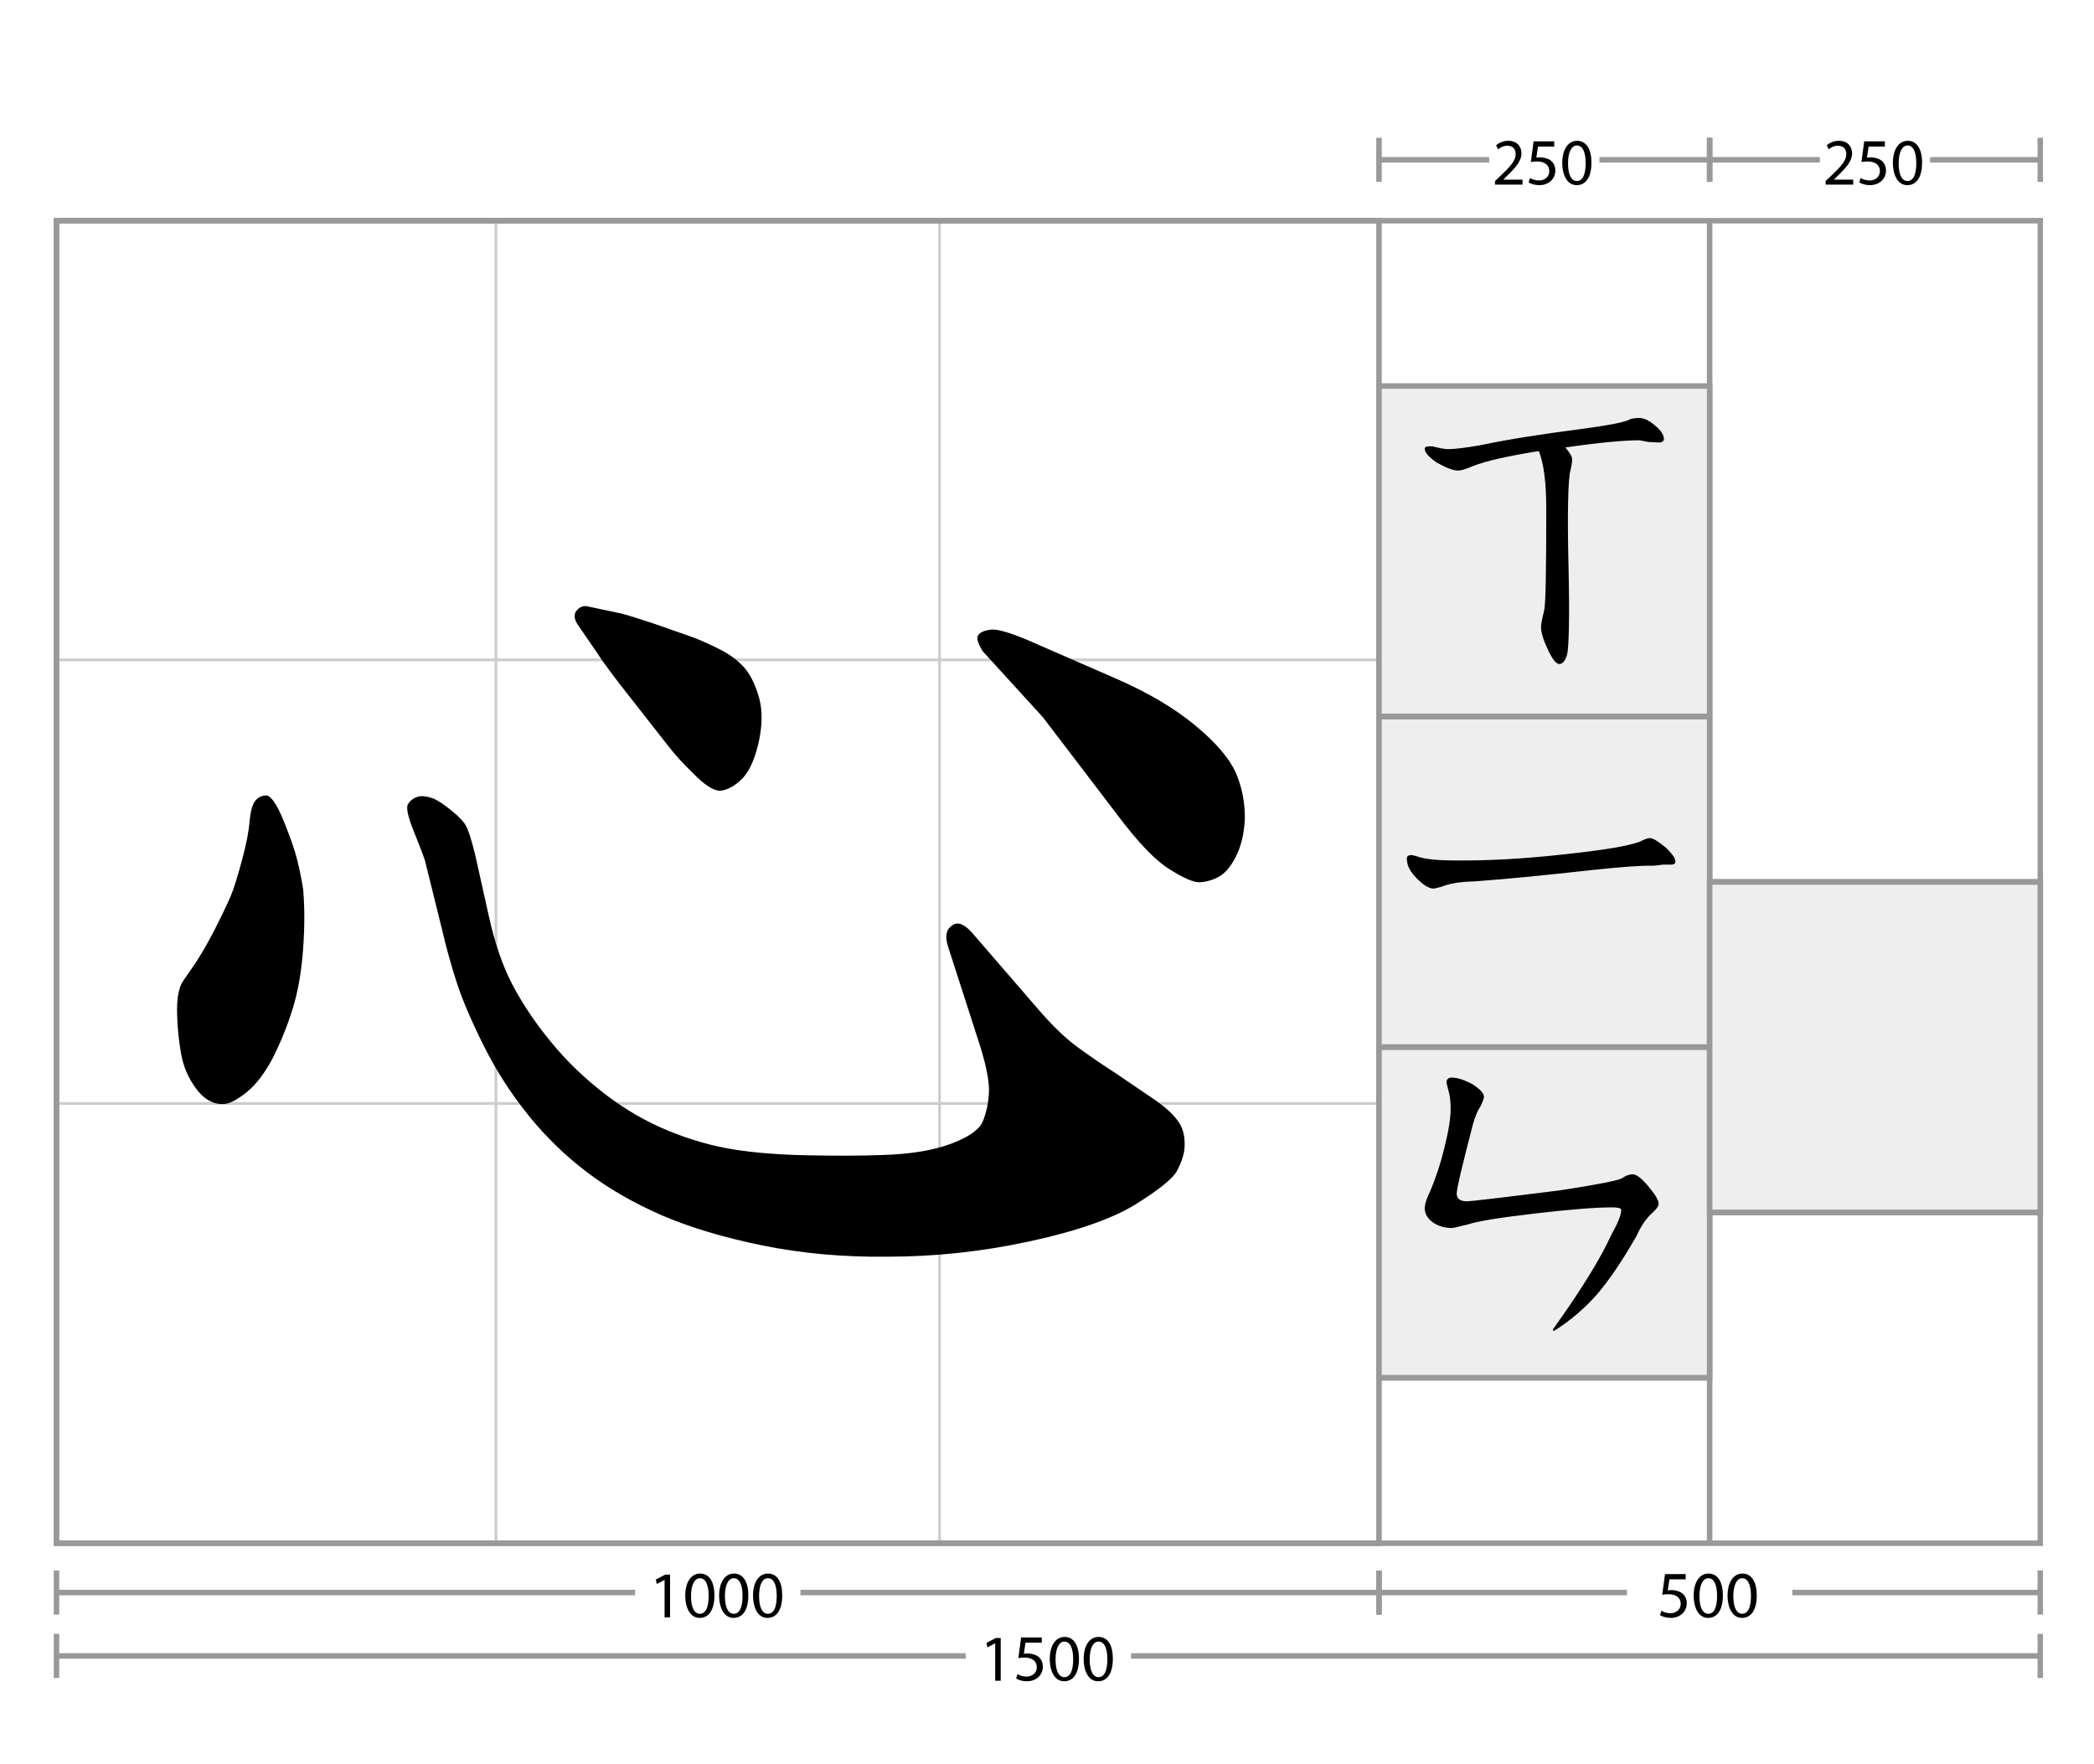
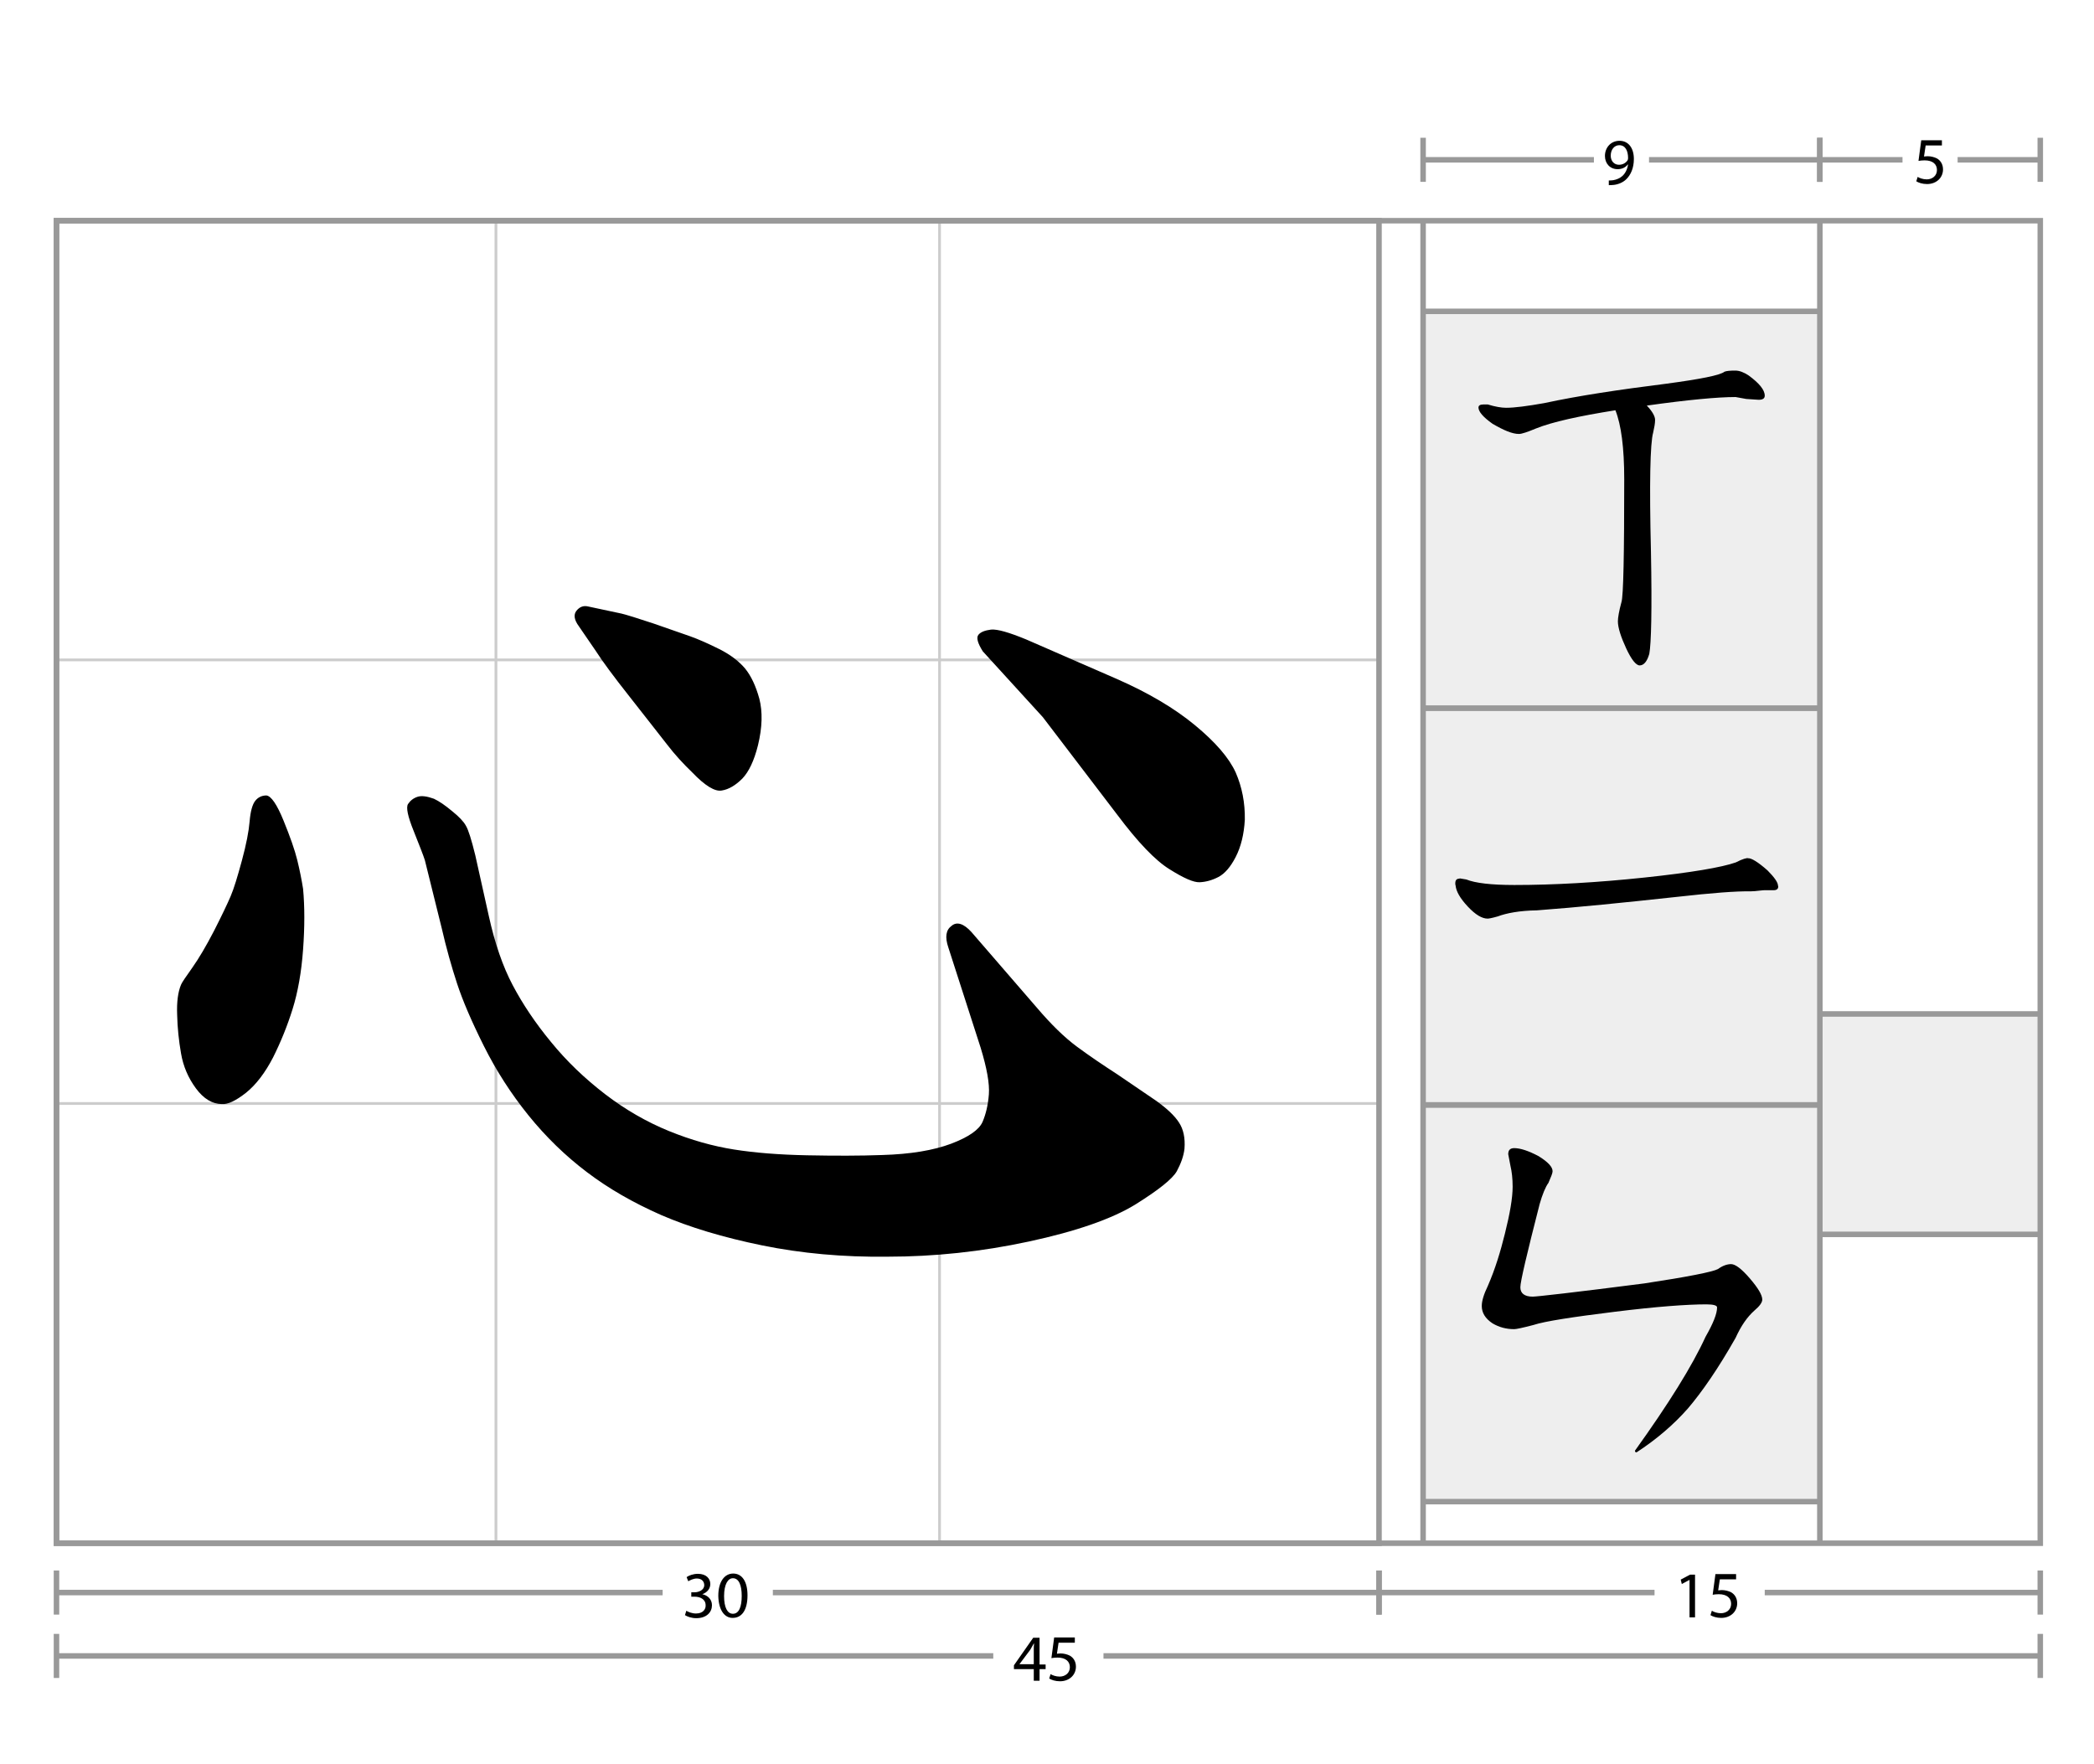
<svg xmlns="http://www.w3.org/2000/svg" viewBox="0 0 760 640">
-   <g stroke-miterlimit="10">
-     <g fill="none" stroke="#CCC">
-       <path d="M180 560V80M341 560V80M20.5 239.5h480M20.5 400.5h480" />
-     </g>
-     <g fill="none" stroke="#999" stroke-width="2">
-       <path d="M20.5 80.1h720v480h-720z" />
-       <path d="M20.5 80.1h480v480h-480zM620.5 560V80" />
-     </g>
-     <g fill="#EEE" stroke="#999" stroke-width="2">
-       <path d="M500.5 140.1h120v120h-120zM500.5 260.1h120v120h-120zM500.5 380h120M500.5 260h120M500.5 380.1h120v120h-120zM500.5 500h120M500.5 380h120" />
-     </g>
-     <g fill="#EEE" stroke="#999" stroke-width="2">
-       <path d="M620.5 320.1h120v120h-120zM620.5 440h120M620.5 320h120" />
-     </g>
+   <path fill="none" stroke="#999" stroke-width="2" stroke-miterlimit="10" d="M20.5 601h340m40 0h340" />
+   <path fill="#999" d="M19.5 593h2v16h-2zm720 0h2v16h-2z" />
+   <path d="M375.2 610v-4.2H368v-1.4l7-10h2.3v9.7h2.2v1.7h-2.2v4.2h-2.1zm0-5.9v-5.2c0-.8 0-1.6.1-2.4h-.1c-.5.9-.9 1.6-1.3 2.3L370 604h5.2zm15-7.9h-6l-.6 4c.4 0 .7-.1 1.3-.1 1.2 0 2.4.3 3.4.8 1.2.7 2.2 2 2.2 4 0 3-2.4 5.3-5.8 5.3-1.7 0-3.1-.5-3.9-1l.5-1.6c.6.4 1.9.9 3.3.9 2 0 3.7-1.3 3.7-3.4 0-2-1.4-3.5-4.5-3.5-.9 0-1.6.1-2.2.2l1-7.5h7.5v1.9z" />
+   <path fill="none" stroke="#999" stroke-width="2" stroke-miterlimit="10" d="M20.5 578h220m40 0h220" />
+   <path fill="#999" d="M19.5 570h2v16h-2zm480 0h2v16h-2z" />
+   <path d="M249.1 584.6c.6.4 2 1 3.5 1 2.7 0 3.6-1.7 3.5-3 0-2.2-2-3.1-4-3.1h-1.2v-1.6h1.2c1.5 0 3.5-.8 3.5-2.6 0-1.2-.8-2.4-2.7-2.4-1.2 0-2.4.6-3.1 1l-.6-1.5c.8-.6 2.4-1.2 4.1-1.2 3.1 0 4.5 1.8 4.5 3.7 0 1.6-1 3-2.9 3.7 1.9.4 3.5 1.8 3.5 4 0 2.5-1.9 4.7-5.7 4.7-1.8 0-3.3-.6-4.1-1.1l.5-1.6zm22.2-5.6c0 5.3-2 8.2-5.4 8.2-3 0-5.1-2.9-5.2-8 0-5.2 2.3-8.1 5.4-8.1 3.3 0 5.2 3 5.2 7.9zm-8.5.3c0 4.1 1.2 6.4 3.2 6.4 2.2 0 3.2-2.5 3.2-6.5 0-3.8-1-6.4-3.2-6.4-1.8 0-3.2 2.2-3.2 6.5z" />
+   <g>
+     <path fill="none" stroke="#999" stroke-width="2" stroke-miterlimit="10" d="M500.5 578h100m40 0h100" />
+     <path fill="#999" d="M499.5 570h2v16h-2zm240 0h2v16h-2z" />
+     <path d="M613.2 573.4l-2.8 1.5-.4-1.6 3.4-1.8h1.8V587h-2v-13.6zm17-.2h-6l-.6 4c.4 0 .7-.1 1.3-.1 1.2 0 2.4.3 3.4.8 1.2.7 2.2 2 2.2 4 0 3-2.4 5.3-5.8 5.3-1.7 0-3.1-.5-3.9-1l.5-1.6c.6.4 1.9.9 3.3.9 2 0 3.7-1.3 3.7-3.4 0-2-1.4-3.5-4.5-3.5-.9 0-1.6.1-2.2.2l1-7.5h7.5v1.9z" />
  </g>
-   <path fill="none" stroke="#999" stroke-width="2" stroke-miterlimit="10" d="M20.5 601h330M410.5 601h330" />
-   <path fill="#999" d="M19.5 593h2v16h-2zM739.5 593h2v16h-2z" />
-   <path d="M361.2 596.4l-2.8 1.5-.4-1.6 3.4-1.8h1.8V610h-2v-13.6zM378.2 596.2h-6l-.6 4c.4 0 .7-.1 1.3-.1 1.2 0 2.4.3 3.4.8 1.2.7 2.2 2 2.2 4 0 3-2.4 5.3-5.8 5.3-1.7 0-3.1-.5-3.9-1l.5-1.6c.6.4 1.9.9 3.3.9 2 0 3.7-1.3 3.7-3.4 0-2-1.4-3.5-4.5-3.5-.9 0-1.6.1-2.2.2l1-7.5h7.5v1.9zM391.6 602c0 5.3-2 8.2-5.4 8.2-3 0-5.1-2.9-5.2-8 0-5.2 2.3-8.1 5.4-8.1 3.3 0 5.2 3 5.2 7.9zm-8.5.3c0 4.1 1.2 6.4 3.2 6.4 2.2 0 3.2-2.5 3.2-6.5 0-3.8-1-6.4-3.2-6.4-1.8 0-3.2 2.2-3.2 6.5zM403.9 602c0 5.3-2 8.2-5.4 8.2-3 0-5.1-2.9-5.2-8 0-5.2 2.3-8.1 5.4-8.1 3.4 0 5.2 3 5.2 7.9zm-8.4.3c0 4.1 1.2 6.4 3.2 6.4 2.2 0 3.2-2.5 3.2-6.5 0-3.8-1-6.4-3.2-6.4-1.9 0-3.2 2.2-3.2 6.5z" />
  <g>
-     <path fill="none" stroke="#999" stroke-width="2" stroke-miterlimit="10" d="M20.5 578h210M290.5 578h210" />
-     <path fill="#999" d="M19.5 570h2v16h-2zM499.5 570h2v16h-2z" />
+     <path fill="none" stroke="#999" stroke-width="2" stroke-miterlimit="10" d="M660.5 58h30m20 0h30" />
+     <path fill="#999" d="M659.5 50h2v16h-2zm80 0h2v16h-2z" />
+     <path fill="none" d="M694.5 46.5h13.9v30.4h-13.9z" />
+     <path d="M704.9 52.8h-6l-.6 4c.4 0 .7-.1 1.3-.1 1.2 0 2.4.3 3.4.8 1.2.7 2.2 2 2.2 4 0 3-2.4 5.3-5.8 5.3-1.7 0-3.1-.5-3.9-1l.5-1.6c.6.4 1.9.9 3.3.9 2 0 3.7-1.3 3.7-3.4 0-2-1.4-3.5-4.5-3.5-.9 0-1.6.1-2.2.2l1-7.5h7.5v1.9z" />
    <g>
-       <path d="M241.2 573.4l-2.8 1.5-.4-1.6 3.4-1.8h1.8V587h-2v-13.6zM259.3 579c0 5.3-2 8.2-5.4 8.2-3 0-5.1-2.9-5.2-8 0-5.2 2.3-8.1 5.4-8.1 3.3 0 5.2 3 5.2 7.9zm-8.5.3c0 4.1 1.2 6.4 3.2 6.4 2.2 0 3.2-2.5 3.2-6.5 0-3.8-1-6.4-3.2-6.4-1.8 0-3.2 2.2-3.2 6.5zM271.6 579c0 5.3-2 8.2-5.4 8.2-3 0-5.1-2.9-5.2-8 0-5.2 2.3-8.1 5.4-8.1 3.3 0 5.2 3 5.2 7.9zm-8.5.3c0 4.1 1.2 6.4 3.2 6.4 2.2 0 3.2-2.5 3.2-6.5 0-3.8-1-6.4-3.2-6.4-1.8 0-3.2 2.2-3.2 6.5zM283.9 579c0 5.3-2 8.2-5.4 8.2-3 0-5.1-2.9-5.2-8 0-5.2 2.3-8.1 5.4-8.1 3.4 0 5.2 3 5.2 7.9zm-8.4.3c0 4.1 1.2 6.4 3.2 6.4 2.2 0 3.2-2.5 3.2-6.5 0-3.8-1-6.4-3.2-6.4-1.9 0-3.2 2.2-3.2 6.5z" />
+       <path fill="none" stroke="#999" stroke-width="2" stroke-miterlimit="10" d="M516.5 58h62m20 0h62" />
+       <path fill="#999" d="M515.5 50h2v16h-2zm144 0h2v16h-2z" />
+       <path d="M583.8 65.5c.5 0 1 0 1.7-.1 1.2-.2 2.4-.7 3.3-1.5 1-.9 1.8-2.3 2.1-4.2h-.1c-.9 1.1-2.1 1.7-3.7 1.7-2.8 0-4.6-2.1-4.6-4.8 0-3 2.1-5.5 5.3-5.5s5.2 2.6 5.2 6.6c0 3.4-1.2 5.8-2.7 7.3-1.2 1.2-2.9 1.9-4.5 2.1-.8.1-1.4.1-1.9.1v-1.7zm.8-9c0 1.9 1.2 3.3 3 3.3 1.4 0 2.5-.7 3.1-1.6.1-.2.2-.4.2-.8 0-2.7-1-4.7-3.2-4.7-1.8 0-3.1 1.6-3.1 3.8z" />
    </g>
  </g>
  <g>
-     <path fill="none" stroke="#999" stroke-width="2" stroke-miterlimit="10" d="M500.5 578h90M650.5 578h90" />
-     <path fill="#999" d="M499.5 570h2v16h-2zM739.5 570h2v16h-2z" />
-     <g>
-       <path d="M611.9 573.2h-6l-.6 4c.4 0 .7-.1 1.3-.1 1.2 0 2.4.3 3.4.8 1.2.7 2.2 2 2.2 4 0 3-2.4 5.3-5.8 5.3-1.7 0-3.1-.5-3.9-1l.5-1.6c.6.4 1.9.9 3.3.9 2 0 3.7-1.3 3.7-3.4 0-2-1.4-3.5-4.5-3.5-.9 0-1.6.1-2.2.2l1-7.5h7.5v1.9zM625.3 579c0 5.3-2 8.2-5.4 8.2-3 0-5.1-2.9-5.2-8 0-5.2 2.3-8.1 5.4-8.1 3.3 0 5.2 3 5.2 7.9zm-8.5.3c0 4.1 1.2 6.4 3.2 6.4 2.2 0 3.2-2.5 3.2-6.5 0-3.8-1-6.4-3.2-6.4-1.8 0-3.2 2.2-3.2 6.5zM637.6 579c0 5.3-2 8.2-5.4 8.2-3 0-5.1-2.9-5.2-8 0-5.2 2.3-8.1 5.4-8.1 3.3 0 5.2 3 5.2 7.9zm-8.5.3c0 4.1 1.2 6.4 3.2 6.4 2.2 0 3.2-2.5 3.2-6.5 0-3.8-1-6.4-3.2-6.4-1.8 0-3.2 2.2-3.2 6.5z" />
+     <path fill="#eee" d="M516.5 401.1h144v144h-144z" />
+     <path fill="none" stroke="#999" stroke-width="2" stroke-miterlimit="10" d="M516.5 545h144m-144-144h144" />
+     <path fill="#eee" d="M516.5 257.1h144v144h-144z" />
+     <path fill="none" stroke="#999" stroke-width="2" stroke-miterlimit="10" d="M516.5 401h144m-144-144h144" />
+     <path fill="#eee" d="M516.5 113.1h144v144h-144z" />
+     <path fill="none" stroke="#999" stroke-width="2" stroke-miterlimit="10" d="M516.5 257h144m-144-144h144" />
+     <path fill="#eee" d="M660.5 368.1h80v80h-80z" />
+     <path fill="none" stroke="#999" stroke-width="2" stroke-miterlimit="10" d="M660.5 368h80m-80 80h80" />
+     <g fill="none" stroke="#999" stroke-width="2" stroke-miterlimit="10">
+       <path d="M516.5 160" />
+     </g>
+     <g fill="none" stroke="#ccc" stroke-miterlimit="10">
+       <path d="M180 560V80m161 480V80M20.5 239.5h480m-480 161h480" />
+     </g>
+     <g fill="none" stroke="#999" stroke-width="2" stroke-miterlimit="10">
+       <path d="M20.5 80.1h720v480h-720z" />
+       <path d="M20.5 80.1h480v480h-480zM660.5 560V80m-144 480V80" />
    </g>
  </g>
  <g>
-     <path fill="none" stroke="#999" stroke-width="2" stroke-miterlimit="10" d="M620.5 58h40M700.5 58h40" />
-     <path fill="#999" d="M619.5 50h2v16h-2zM739.5 50h2v16h-2z" />
-     <g>
-       <path d="M662.6 67v-1.3l1.7-1.6c4-3.8 5.8-5.8 5.8-8.2 0-1.6-.8-3-3.1-3-1.4 0-2.6.7-3.3 1.3l-.7-1.5c1.1-.9 2.6-1.6 4.4-1.6 3.4 0 4.8 2.3 4.8 4.5 0 2.9-2.1 5.2-5.4 8.4l-1.2 1.2h7V67h-10zM684.2 53.2h-6l-.6 4c.4 0 .7-.1 1.3-.1 1.2 0 2.4.3 3.4.8 1.2.7 2.2 2 2.2 4 0 3-2.4 5.3-5.8 5.3-1.7 0-3.1-.5-3.9-1l.5-1.6c.6.4 1.9.9 3.3.9 2 0 3.7-1.3 3.7-3.4 0-2-1.4-3.5-4.5-3.5-.9 0-1.6.1-2.2.2l1-7.5h7.5v1.9zM697.6 59c0 5.3-2 8.2-5.4 8.2-3 0-5.1-2.9-5.2-8 0-5.2 2.3-8.1 5.4-8.1 3.3 0 5.2 3 5.2 7.9zm-8.5.3c0 4.1 1.2 6.4 3.2 6.4 2.2 0 3.2-2.5 3.2-6.5 0-3.8-1-6.4-3.2-6.4-1.8 0-3.2 2.2-3.2 6.5z" />
-     </g>
-   </g>
-   <g>
-     <path fill="none" stroke="#999" stroke-width="2" stroke-miterlimit="10" d="M500.5 58h40M580.5 58h40" />
-     <path fill="#999" d="M499.5 50h2v16h-2zM619.5 50h2v16h-2z" />
-     <g>
-       <path d="M542.6 67v-1.3l1.7-1.6c4-3.8 5.8-5.8 5.8-8.2 0-1.6-.8-3-3.1-3-1.4 0-2.6.7-3.3 1.3l-.7-1.5c1.1-.9 2.6-1.6 4.4-1.6 3.4 0 4.8 2.3 4.8 4.5 0 2.9-2.1 5.2-5.4 8.4l-1.2 1.2h7V67h-10zM564.2 53.2h-6l-.6 4c.4 0 .7-.1 1.3-.1 1.2 0 2.4.3 3.4.8 1.2.7 2.2 2 2.2 4 0 3-2.4 5.3-5.8 5.3-1.7 0-3.1-.5-3.9-1l.5-1.6c.6.4 1.9.9 3.3.9 2 0 3.7-1.3 3.7-3.4 0-2-1.4-3.5-4.5-3.5-.9 0-1.6.1-2.2.2l1-7.5h7.5v1.9zM577.6 59c0 5.3-2 8.2-5.4 8.2-3 0-5.1-2.9-5.2-8 0-5.2 2.3-8.1 5.4-8.1 3.3 0 5.2 3 5.2 7.9zm-8.5.3c0 4.1 1.2 6.4 3.2 6.4 2.2 0 3.2-2.5 3.2-6.5 0-3.8-1-6.4-3.2-6.4-1.8 0-3.2 2.2-3.2 6.5z" />
-     </g>
-   </g>
-   <g>
-     <path d="M534.4 393.5c2.8 1.8 4.2 3.3 4.2 4.6 0 .6-.5 1.8-1.3 3.5-.9 1.3-1.9 3.5-2.7 6.4-3.9 15-5.9 23.4-5.9 25.2 0 1.9 1.3 2.8 3.8 2.8 1.2 0 12.4-1.3 33.8-4 13.2-2 20.6-3.5 22.3-4.3 1.5-1.1 2.8-1.5 4-1.5 1.3 0 3.2 1.4 5.6 4.3s3.8 5 3.8 6.4c0 .8-.8 2-2.3 3.3-2.2 2-4.1 4.7-5.7 8.3-5.3 9.3-10.1 16.3-14.4 21.3-4.3 4.9-9.5 9.4-15.5 13.2-.4 0-.5-.1-.5-.5 10.2-14.2 17.3-25.7 21.3-34.5 2.3-4.1 3.5-7 3.5-8.9 0-.6-1.1-.9-3.3-.9-5.7 0-15 .7-27.8 2.2s-21 2.8-24.6 4c-3.2.8-5.2 1.3-5.7 1.3-2.5 0-4.6-.6-6.6-1.8-2.2-1.5-3.3-3.3-3.3-5.3 0-1.5.6-3.5 1.9-6.1 2.2-5.2 3.9-10.4 5.2-15.8 1.5-6 2.3-10.8 2.3-14.2 0-2.5-.2-4.6-.7-6.3l-.8-3.2c0-1.3.6-1.9 1.9-1.9 2 0 4.5.8 7.5 2.4zM525.6 163c2.6 0 6.4-.5 11.6-1.4 10.4-2.2 22.7-4.1 36.7-5.9 10.5-1.4 16.5-2.6 17.8-3.6.7-.2 1.8-.4 3.3-.4 1.3 0 2.6.5 4.1 1.5 3.2 2.3 4.8 4.3 4.8 6.1 0 .8-.6 1.3-1.9 1.3-.1 0-1.4-.1-3.8-.2-2-.4-3-.6-3.3-.6-5.4 0-14.3.8-26.8 2.6 1.6 1.8 2.5 3.3 2.5 4.3s-.2 2.3-.6 3.9c-.9 3.3-1.2 15.4-.7 36.1.4 17.5.1 27.8-.5 30.8-.7 2.3-1.6 3.5-2.9 3.5-1.1 0-2.5-1.8-4.1-5.2s-2.5-6.2-2.5-8.2c0-1.1.4-3 1.1-5.9.6-1.9.8-14.3.8-37.1 0-9.5-.9-16.4-2.7-20.9-11 1.8-19 3.5-24 5.5-2.6 1.1-4.3 1.6-5.2 1.6-2 0-4.6-1.1-8-3-2.8-2-4.2-3.6-4.2-4.9 0-.6.5-.9 1.4-.9h1.4c2.4.6 4.2 1 5.7 1zM110 322.6c.6 6.4.6 13.8 0 22-.6 8.3-1.9 15.5-3.8 21.6s-4.3 12-7.1 17.6c-2.9 5.6-6.2 9.9-9.8 12.8-3.7 2.9-6.6 4.3-8.8 4.1-3.4 0-6.6-1.9-9.4-5.7-2.8-3.8-4.6-8-5.4-12.7-.8-4.6-1.3-9.3-1.4-13.9-.2-4.7.3-8.4 1.4-11 .3-.8 1.7-2.8 4.1-6.2 2.4-3.4 5-7.8 7.9-13.4 2.8-5.5 4.8-9.7 6-12.5s2.5-7.1 4.1-13c1.6-5.9 2.5-10.6 2.8-14.2.3-3.6 1-6.1 2-7.4 1-1.3 2.4-2 4.1-2 1.7.2 3.8 3.2 6.2 9.1 2.4 5.9 4.1 10.7 5 14.4.9 3.7 1.6 7.2 2.1 10.4zm242.6 15.7l23.7 27.4c5.2 6.1 10 10.8 14.6 14.2 4.6 3.4 9.5 6.7 14.6 10l14.1 9.6c3.9 2.8 6.7 5.4 8.3 7.9 1.6 2.4 2.3 5.6 2 9.5-.3 2.7-1.3 5.4-2.8 8.2-1.6 2.8-6.6 6.8-15.1 12.1-8.5 5.2-21.4 9.7-38.6 13.4-17.2 3.7-34.3 5.5-51.3 5.5-16.1.2-31.3-1.2-45.5-4.1-14.2-2.9-26.4-6.6-36.6-11-10.2-4.5-19.1-9.6-27-15.6-7.8-5.9-14.9-12.8-21.2-20.6-6.3-7.8-11.7-16.2-16.2-25.2s-7.7-16.5-9.7-22.6c-2-6.1-3.9-12.8-5.6-20.2l-6.1-24.6c-.6-1.9-2-5.4-4.1-10.7-2.1-5.2-2.8-8.5-2-9.7.8-1.2 1.9-2.1 3.4-2.6s3.5-.2 6 .7c1.9.9 4.1 2.4 6.6 4.5 2.5 2 4.2 3.8 5 5.3.9 1.5 2 5 3.4 10.7l4.9 22c2.2 10 5.1 18.4 8.7 25.2 3.6 6.8 8.2 13.7 13.9 20.6 5.7 7 12.2 13.2 19.6 18.9 7.3 5.6 15.1 10.1 23.2 13.4 8.1 3.3 16 5.5 23.6 6.7 7.6 1.2 16.4 1.9 26.5 2.1s19.2.2 27.3-.1c10.3-.3 18.6-1.7 25-4.1 6.3-2.4 10.1-5 11.4-7.9 1.2-2.8 2-6.1 2.3-10 .3-3.8-.7-9.5-3-17l-11.7-36.3c-1.3-3.8-.9-6.4 1.2-7.9 1.9-1.6 4.4-.8 7.2 2.3zM216.2 236.2l-6.1-8.9c-1.7-2.3-2-4.2-.9-5.6 1.1-1.4 2.5-2 4.2-1.6l12.2 2.6c2 .5 5.9 1.7 11.6 3.6 5.7 2 10.1 3.5 13.2 4.6 3.1 1.1 6.7 2.7 10.7 4.7 4 2 7.1 4.4 9.3 7 2.2 2.7 3.9 6.3 5.2 11 1.2 4.7 1.1 10.3-.5 16.9-1.4 5.6-3.3 9.6-5.7 12.1-2.4 2.4-4.9 3.9-7.4 4.3-2.5.5-6.1-1.7-10.8-6.6-3.1-3-6.2-6.3-9.1-10.1-3-3.8-7.4-9.5-13.4-17.1-6.1-7.7-10.2-13.3-12.5-16.9zm189.3 59.5l-27-35.4-21.8-23.9c-1.9-3-2.4-5-1.6-6 .8-1 2.3-1.6 4.6-1.9 2.3-.2 6.5 1 12.8 3.6l32.8 14.3c11.4 5 20.9 10.6 28.4 16.8 7.5 6.2 12.4 11.9 14.8 17.2 2.3 5.3 3.4 11 3.3 17.1-.3 5.3-1.4 9.8-3.3 13.5-1.9 3.7-4 6.1-6.3 7.3s-4.6 1.8-6.8 1.9c-2.2.1-5.8-1.5-10.9-4.7-5.2-3.2-11.5-9.8-19-19.8zM567.4 310.1c14.2-1.5 23.4-3 27.7-4.6 2.1-1.1 3.4-1.4 3.8-1.3.9-.1 2.9 1.1 5.9 3.6 2.1 2.1 3.2 3.6 3.2 4.6l.1.2c0 .8-.5 1.2-1.5 1.2h-2c-1.4-.1-3 .4-4.8.4-4.5-.1-11.8.5-22.3 1.6-16.1 1.8-30.1 3.2-42.4 4.1-5.3.1-9.1.8-11.8 1.9-1.8.5-2.7.7-3 .7-1.6 0-3.6-1.2-6-3.6s-3.5-4.6-3.6-6.3l-.1-.4c-.1-1.2.2-1.8 1.3-1.8l.1-.1c.1 0 1.4.2 2 .4 2.7 1.1 7.5 1.6 14.5 1.6 11.6.1 24.7-.6 38.9-2.2z" />
+     <path d="M558.4 419.6c3.4 2.1 5.1 3.9 5.1 5.5 0 .7-.6 2.1-1.5 4.2-1.1 1.5-2.2 4.2-3.2 7.7-4.6 18-7 28.1-7 30.2 0 2.2 1.5 3.4 4.5 3.4 1.4 0 14.9-1.5 40.5-4.8 15.9-2.4 24.8-4.2 26.7-5.2 1.8-1.3 3.4-1.8 4.8-1.8 1.5 0 3.8 1.7 6.8 5.2s4.5 6 4.5 7.7c0 1-1 2.4-2.8 3.9-2.7 2.4-4.9 5.6-6.9 10-6.3 11.1-12.1 19.5-17.3 25.6-5.2 5.9-11.4 11.2-18.6 15.9-.4 0-.6-.1-.6-.6 12.2-17 20.8-30.8 25.6-41.3 2.8-4.9 4.2-8.4 4.2-10.7 0-.7-1.3-1.1-3.9-1.1-6.9 0-18 .8-33.3 2.7s-25.2 3.4-29.5 4.8c-3.8 1-6.2 1.5-6.9 1.5-3 0-5.5-.7-7.9-2.1-2.7-1.8-3.9-3.9-3.9-6.3 0-1.8.7-4.2 2.2-7.3 2.7-6.2 4.6-12.5 6.2-19 1.8-7.2 2.8-12.9 2.8-17 0-3-.3-5.5-.8-7.6l-.8-4.2c0-1.5.7-2.2 2.2-2.2 2.2 0 5.2 1 8.8 2.9zM546.6 148c3.1 0 7.7-.6 13.9-1.7 12.5-2.7 27.3-4.9 44-7 12.7-1.7 19.8-3.1 21.4-4.4.8-.3 2.1-.4 3.9-.4 1.5 0 3.1.6 4.9 1.8 3.8 2.8 5.8 5.2 5.8 7.3 0 1-.7 1.5-2.2 1.5-.1 0-1.7-.1-4.5-.3-2.4-.4-3.7-.7-3.9-.7-6.5 0-17.2 1-32.2 3.1 2 2.1 3 3.9 3 5.2s-.3 2.8-.7 4.6c-1.1 3.9-1.4 18.4-.8 43.3.4 21 .1 33.3-.6 37-.8 2.8-2 4.2-3.5 4.2-1.3 0-3-2.1-4.9-6.2s-3-7.5-3-9.8c0-1.3.4-3.7 1.3-7 .7-2.2 1-17.2 1-44.6 0-11.4-1.1-19.7-3.2-25-13.2 2.1-22.8 4.2-28.8 6.6-3.1 1.3-5.2 2-6.2 2-2.4 0-5.5-1.3-9.6-3.7-3.4-2.4-5.1-4.4-5.1-5.9 0-.7.6-1.1 1.7-1.1h1.7c2.6.8 4.9 1.2 6.6 1.2zM110 322.6c.6 6.4.6 13.8 0 22-.6 8.3-1.9 15.5-3.8 21.6s-4.3 12-7.1 17.6c-2.9 5.6-6.2 9.9-9.8 12.8-3.7 2.9-6.6 4.3-8.8 4.1-3.4 0-6.6-1.9-9.4-5.7-2.8-3.8-4.6-8-5.4-12.7-.8-4.6-1.3-9.3-1.4-13.9-.2-4.7.3-8.4 1.4-11 .3-.8 1.7-2.8 4.1-6.2 2.4-3.4 5-7.8 7.9-13.4 2.8-5.5 4.8-9.7 6-12.5s2.5-7.1 4.1-13c1.6-5.9 2.5-10.6 2.8-14.2.3-3.6 1-6.1 2-7.4 1-1.3 2.4-2 4.1-2 1.7.2 3.8 3.2 6.2 9.1 2.4 5.9 4.1 10.7 5 14.4.9 3.7 1.6 7.2 2.1 10.4zm242.6 15.7l23.7 27.4c5.2 6.1 10 10.8 14.6 14.2 4.6 3.4 9.5 6.7 14.6 10l14.1 9.6c3.9 2.8 6.7 5.4 8.3 7.9 1.6 2.4 2.3 5.6 2 9.5-.3 2.7-1.3 5.4-2.8 8.2-1.6 2.8-6.6 6.8-15.1 12.1-8.5 5.2-21.4 9.7-38.6 13.4-17.2 3.7-34.3 5.5-51.3 5.5-16.1.2-31.3-1.2-45.5-4.1-14.2-2.9-26.4-6.6-36.6-11-10.2-4.5-19.1-9.6-27-15.6-7.8-5.9-14.9-12.8-21.2-20.6-6.3-7.8-11.7-16.2-16.2-25.2s-7.7-16.5-9.7-22.6c-2-6.1-3.9-12.8-5.6-20.2l-6.1-24.6c-.6-1.9-2-5.4-4.1-10.7-2.1-5.2-2.8-8.5-2-9.7.8-1.2 1.9-2.1 3.4-2.6s3.5-.2 6 .7c1.9.9 4.1 2.4 6.6 4.5 2.5 2 4.2 3.8 5 5.3.9 1.5 2 5 3.4 10.7l4.9 22c2.2 10 5.1 18.4 8.7 25.2 3.6 6.8 8.2 13.7 13.9 20.6 5.7 7 12.2 13.2 19.6 18.9 7.3 5.6 15.1 10.1 23.2 13.4 8.1 3.3 16 5.5 23.6 6.7 7.6 1.2 16.4 1.9 26.5 2.1s19.2.2 27.3-.1c10.3-.3 18.6-1.7 25-4.1 6.3-2.4 10.1-5 11.4-7.9 1.2-2.8 2-6.1 2.3-10 .3-3.8-.7-9.5-3-17l-11.7-36.3c-1.3-3.8-.9-6.4 1.2-7.9 1.9-1.6 4.4-.8 7.2 2.3zM216.2 236.2l-6.1-8.9c-1.7-2.3-2-4.2-.9-5.6 1.1-1.4 2.5-2 4.2-1.6l12.2 2.6c2 .5 5.9 1.7 11.6 3.6 5.7 2 10.1 3.5 13.2 4.6 3.1 1.1 6.7 2.7 10.7 4.7 4 2 7.1 4.4 9.3 7 2.2 2.7 3.9 6.3 5.2 11 1.2 4.7 1.1 10.3-.5 16.9-1.4 5.6-3.3 9.6-5.7 12.1-2.4 2.4-4.9 3.9-7.4 4.3-2.5.5-6.1-1.7-10.8-6.6-3.1-3-6.2-6.3-9.1-10.1-3-3.8-7.4-9.5-13.4-17.1-6.1-7.7-10.2-13.3-12.5-16.9zm189.3 59.5l-27-35.4-21.8-23.9c-1.9-3-2.4-5-1.6-6 .8-1 2.3-1.6 4.6-1.9 2.3-.2 6.5 1 12.8 3.6l32.8 14.3c11.4 5 20.9 10.6 28.4 16.8 7.5 6.2 12.4 11.9 14.8 17.2 2.3 5.3 3.4 11 3.3 17.1-.3 5.3-1.4 9.8-3.3 13.5-1.9 3.7-4 6.1-6.3 7.3s-4.6 1.8-6.8 1.9c-2.2.1-5.8-1.5-10.9-4.7-5.2-3.2-11.5-9.8-19-19.8zm191.3 22.8c17-1.8 28.1-3.7 33.2-5.5 2.5-1.3 4.1-1.7 4.5-1.5 1.1-.1 3.5 1.3 7 4.4 2.5 2.5 3.8 4.4 3.8 5.5l.1.3c0 1-.6 1.4-1.8 1.4h-2.4c-1.7-.1-3.7.4-5.8.4-5.3-.1-14.2.6-26.7 2-19.3 2.1-36.1 3.8-50.9 4.9-6.3.1-11 1-14.2 2.2-2.1.6-3.2.8-3.7.8-2 0-4.4-1.4-7.2-4.4s-4.2-5.5-4.4-7.6l-.1-.4c-.1-1.4.3-2.1 1.5-2.1l.1-.1c.1 0 1.7.3 2.4.4 3.2 1.3 9 2 17.4 2 14.4 0 30.2-.9 47.2-2.7z" />
  </g>
</svg>
